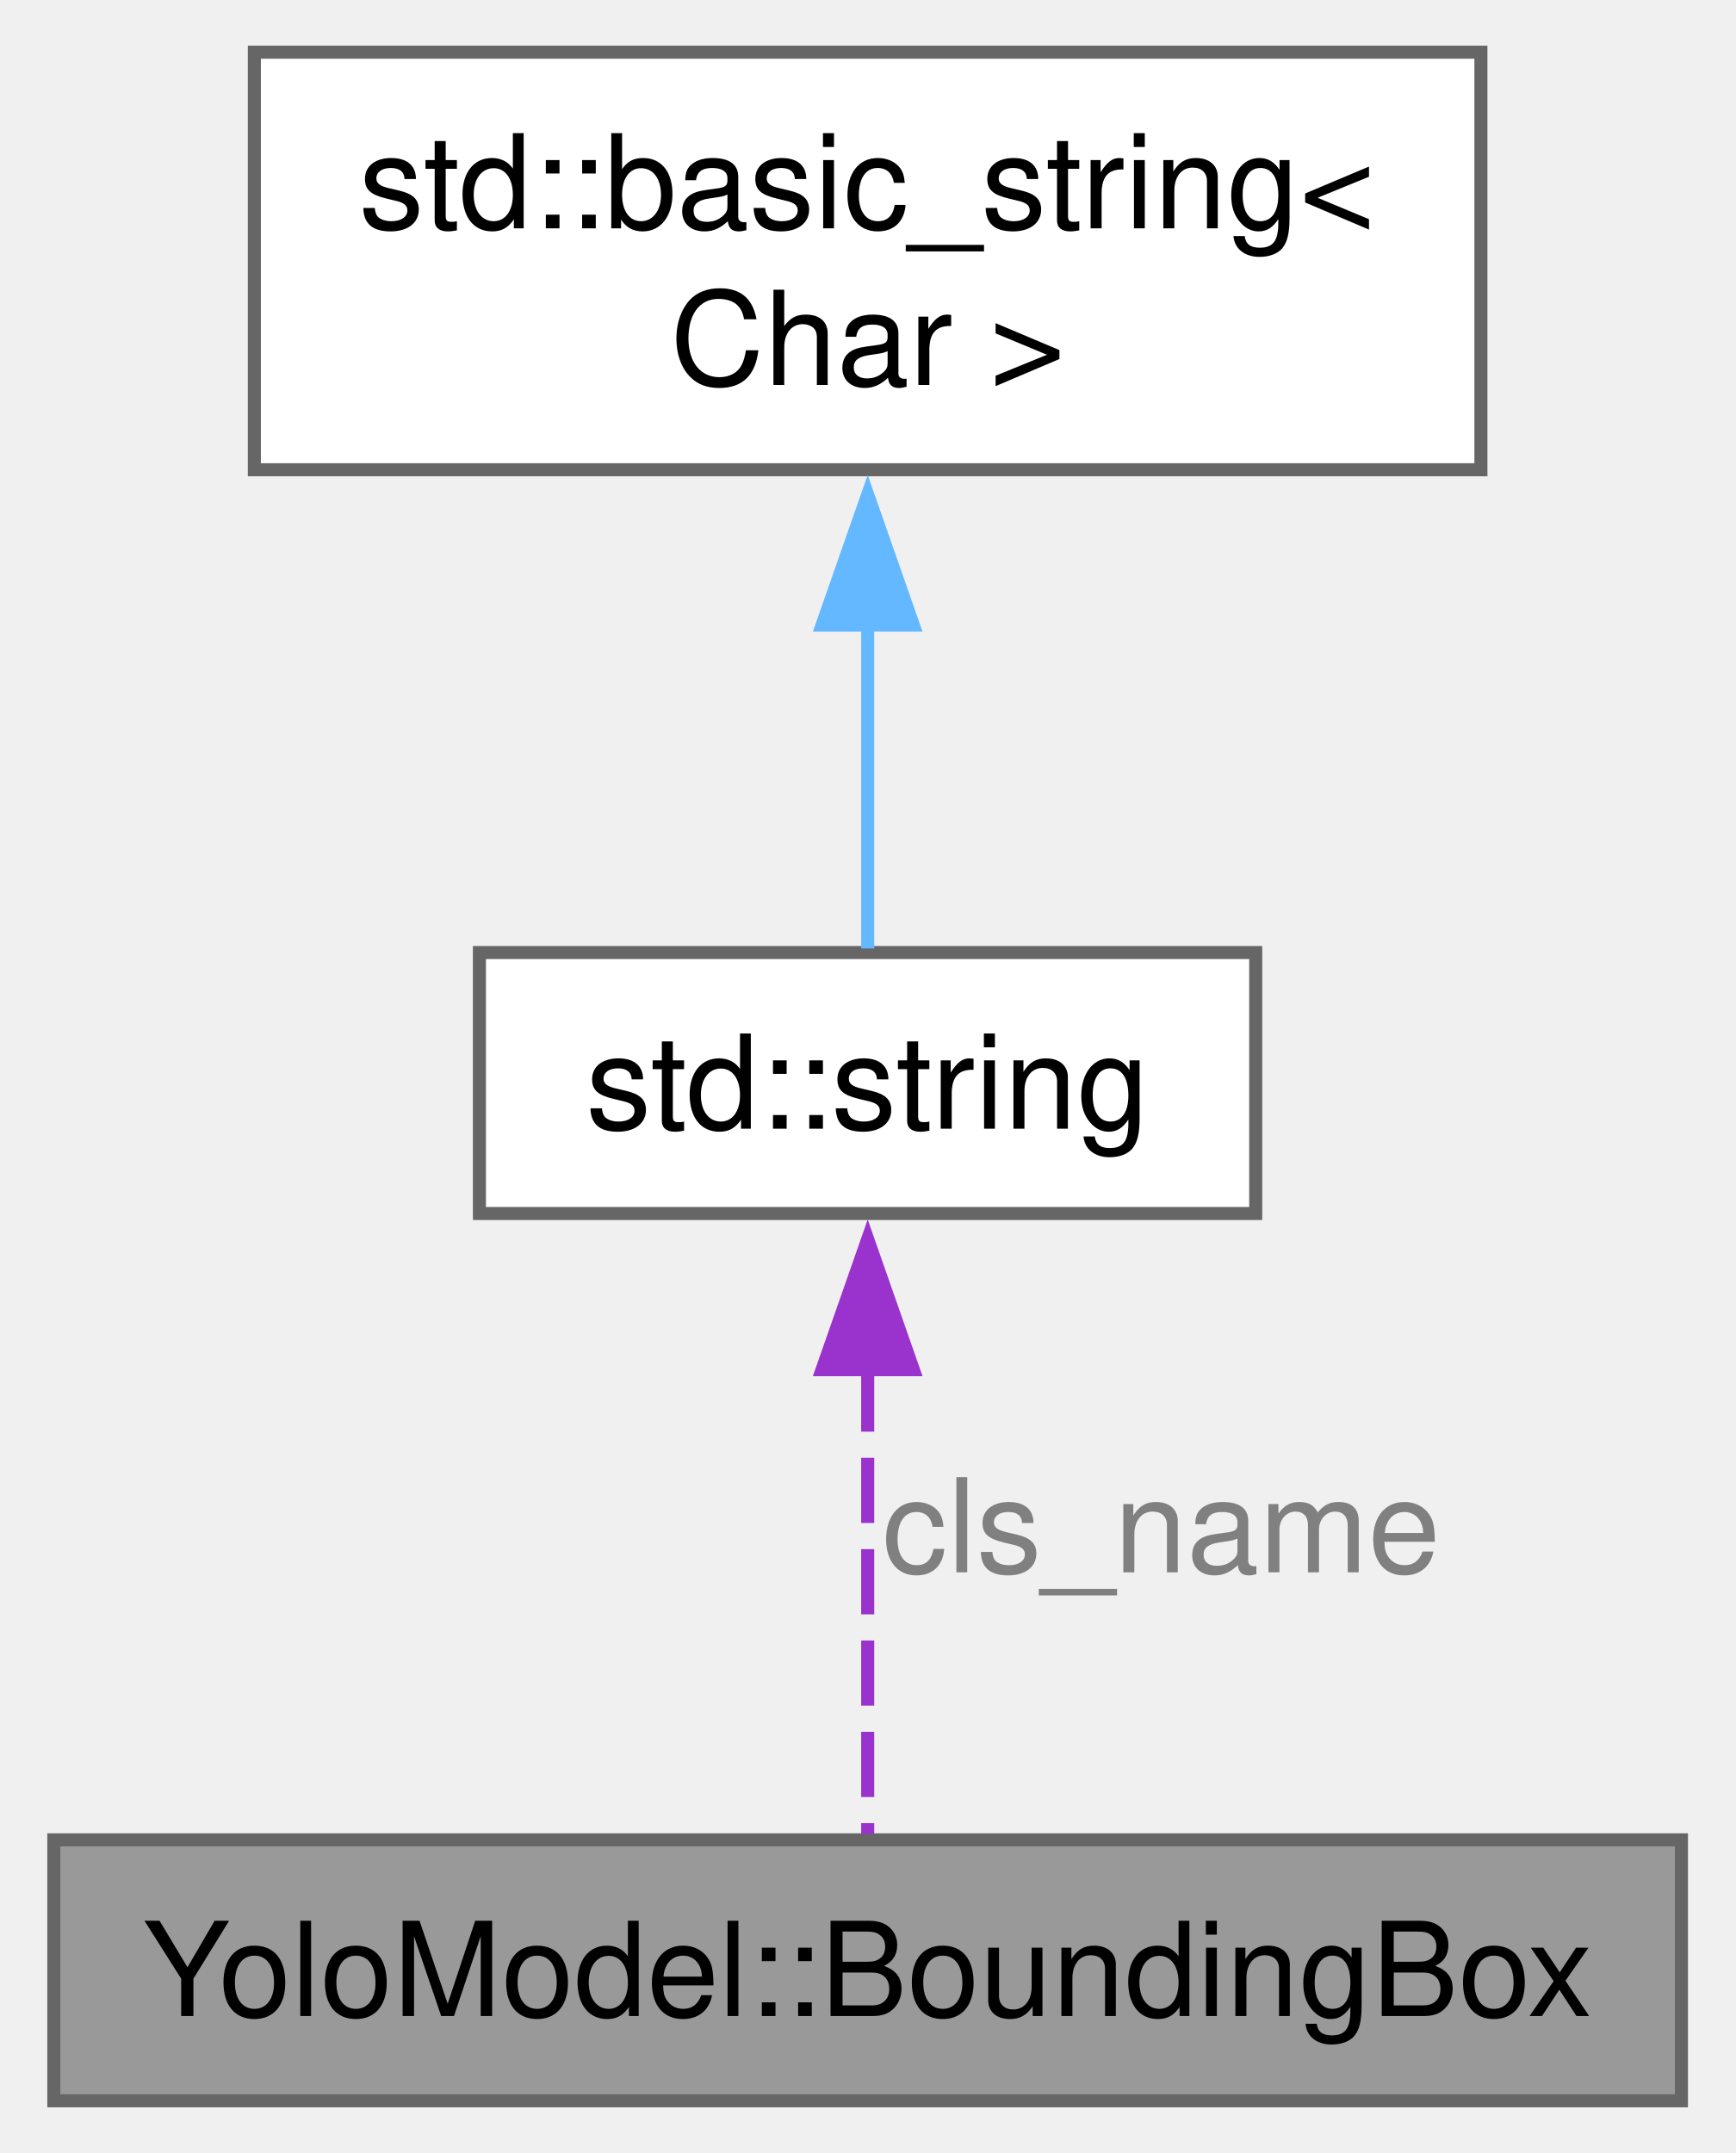
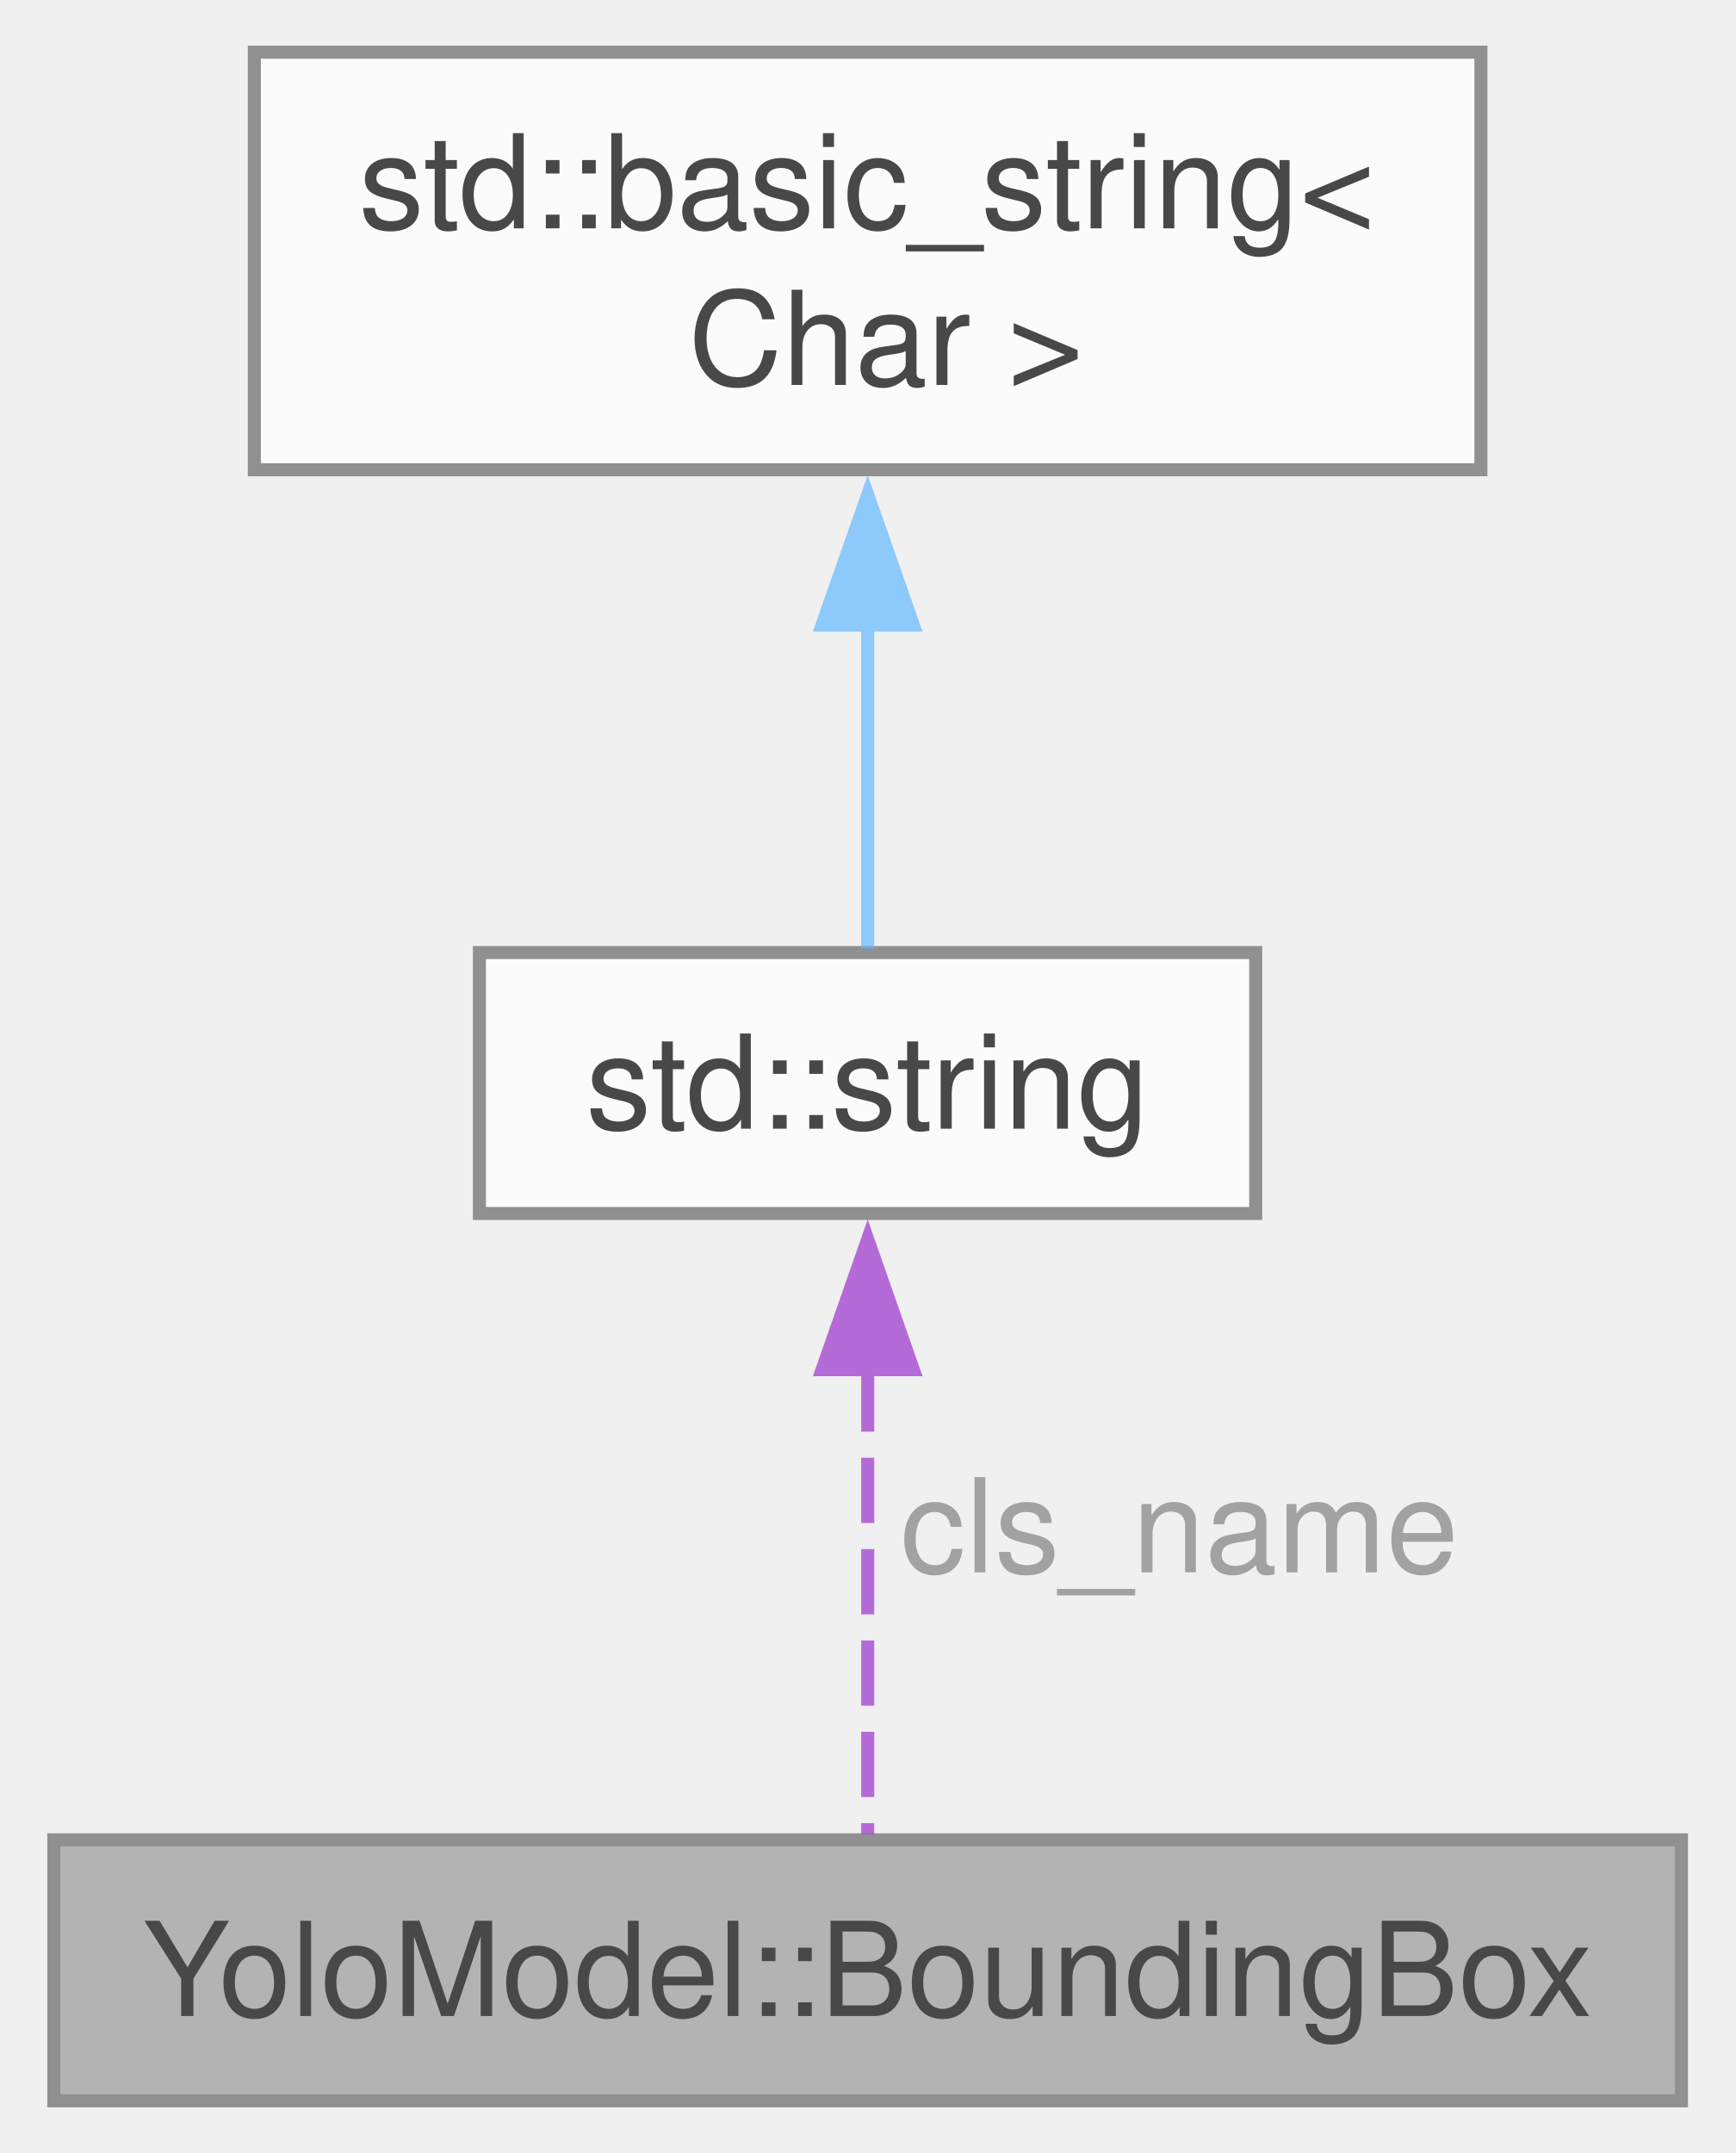
<svg xmlns="http://www.w3.org/2000/svg" xmlns:xlink="http://www.w3.org/1999/xlink" width="133pt" height="165pt" viewBox="0.00 0.00 132.75 165.00">
-   <g id="graph0" class="graph" transform="scale(1 1) rotate(0) translate(4 161)">
-     <g id="Node000001" class="node">
-       <g id="a_Node000001">
-         <a xlink:title=" ">
-           <polygon fill="#999999" stroke="#666666" points="124.75,-20 0,-20 0,0 124.75,0 124.75,-20" />
-           <text text-anchor="middle" x="62.38" y="-6.5" font-family="Helvetica,sans-Serif" font-size="10.00">YoloModel::BoundingBox</text>
-         </a>
+   <svg id="main" version="1.1" xml:space="preserve">
+     <style type="text/css">
+ .node, .edge {opacity: 0.7;}
+ .node.selected, .edge.selected {opacity: 1;}
+ .edge:hover path { stroke: red; }
+ .edge:hover polygon { stroke: red; fill: red; }
+ </style>
+     <svg id="graph" class="graph">
+       <g id="graph0" class="graph" transform="scale(1 1) rotate(0) translate(4 161)">
+         <g id="Node000001" class="node">
+           <g id="a_Node000001">
+             <a xlink:title=" ">
+               <polygon fill="#999999" stroke="#666666" points="124.75,-20 0,-20 0,0 124.75,0 124.75,-20" />
+               <text text-anchor="middle" x="62.38" y="-6.5" font-family="Helvetica,sans-Serif" font-size="10.00">YoloModel::BoundingBox</text>
+             </a>
+           </g>
+         </g>
+         <g id="Node000002" class="node">
+           <g id="a_Node000002">
+             <a xlink:title=" ">
+               <polygon fill="white" stroke="#666666" points="92.12,-88 32.62,-88 32.62,-68 92.12,-68 92.12,-88" />
+               <text text-anchor="middle" x="62.38" y="-74.5" font-family="Helvetica,sans-Serif" font-size="10.00">std::string</text>
+             </a>
+           </g>
+         </g>
+         <g id="edge1_Node000001_Node000002" class="edge">
+           <g id="a_edge1_Node000001_Node000002">
+             <a xlink:title=" ">
+               <path fill="none" stroke="#9a32cd" stroke-dasharray="5,2" d="M62.38,-56.28C62.38,-44.27 62.38,-29.74 62.38,-20.44" />
+               <polygon fill="#9a32cd" stroke="#9a32cd" points="58.88,-56.03 62.38,-66.03 65.88,-56.03 58.88,-56.03" />
+             </a>
+           </g>
+           <text text-anchor="middle" x="84.88" y="-40.5" font-family="Helvetica,sans-Serif" font-size="10.00" fill="grey"> cls_name</text>
+         </g>
+         <g id="Node000003" class="node">
+           <g id="a_Node000003">
+             <a xlink:title=" ">
+               <polygon fill="white" stroke="#666666" points="109.38,-157 15.37,-157 15.37,-125 109.38,-125 109.38,-157" />
+               <text text-anchor="start" x="23.38" y="-143.5" font-family="Helvetica,sans-Serif" font-size="10.00">std::basic_string&lt;</text>
+               <text text-anchor="middle" x="62.38" y="-131.5" font-family="Helvetica,sans-Serif" font-size="10.00"> Char &gt;</text>
+             </a>
+           </g>
+         </g>
+         <g id="edge2_Node000002_Node000003" class="edge">
+           <g id="a_edge2_Node000002_Node000003">
+             <a xlink:title=" ">
+               <path fill="none" stroke="#63b8ff" d="M62.38,-113.36C62.38,-104.41 62.38,-95.01 62.38,-88.31" />
+               <polygon fill="#63b8ff" stroke="#63b8ff" points="58.88,-113.09 62.38,-123.09 65.88,-113.09 58.88,-113.09" />
+             </a>
+           </g>
+         </g>
      </g>
-     </g>
-     <g id="Node000002" class="node">
-       <g id="a_Node000002">
-         <a xlink:title=" ">
-           <polygon fill="white" stroke="#666666" points="92.12,-88 32.62,-88 32.62,-68 92.12,-68 92.12,-88" />
-           <text text-anchor="middle" x="62.38" y="-74.5" font-family="Helvetica,sans-Serif" font-size="10.00">std::string</text>
-         </a>
-       </g>
-     </g>
-     <g id="edge1_Node000001_Node000002" class="edge">
-       <g id="a_edge1_Node000001_Node000002">
-         <a xlink:title=" ">
-           <path fill="none" stroke="#9a32cd" stroke-dasharray="5,2" d="M62.38,-56.28C62.38,-44.27 62.38,-29.74 62.38,-20.44" />
-           <polygon fill="#9a32cd" stroke="#9a32cd" points="58.88,-56.03 62.38,-66.03 65.88,-56.03 58.88,-56.03" />
-         </a>
-       </g>
-       <text text-anchor="middle" x="84.88" y="-40.5" font-family="Helvetica,sans-Serif" font-size="10.00" fill="grey"> cls_name</text>
-     </g>
-     <g id="Node000003" class="node">
-       <g id="a_Node000003">
-         <a xlink:title=" ">
-           <polygon fill="white" stroke="#666666" points="109.38,-157 15.37,-157 15.37,-125 109.38,-125 109.38,-157" />
-           <text text-anchor="start" x="23.38" y="-143.5" font-family="Helvetica,sans-Serif" font-size="10.00">std::basic_string&lt;</text>
-           <text text-anchor="middle" x="62.38" y="-131.5" font-family="Helvetica,sans-Serif" font-size="10.00"> Char &gt;</text>
-         </a>
-       </g>
-     </g>
-     <g id="edge2_Node000002_Node000003" class="edge">
-       <g id="a_edge2_Node000002_Node000003">
-         <a xlink:title=" ">
-           <path fill="none" stroke="#63b8ff" d="M62.38,-113.36C62.38,-104.41 62.38,-95.01 62.38,-88.31" />
-           <polygon fill="#63b8ff" stroke="#63b8ff" points="58.88,-113.09 62.38,-123.09 65.88,-113.09 58.88,-113.09" />
-         </a>
-       </g>
-     </g>
-   </g>
+     </svg>
+   </svg>
+   <style type="text/css">
+ 
+ [data-mouse-over-selected='false'] { opacity: 0.7; }
+ [data-mouse-over-selected='true']  { opacity: 1.0; }
+ 
+ </style>
</svg>
